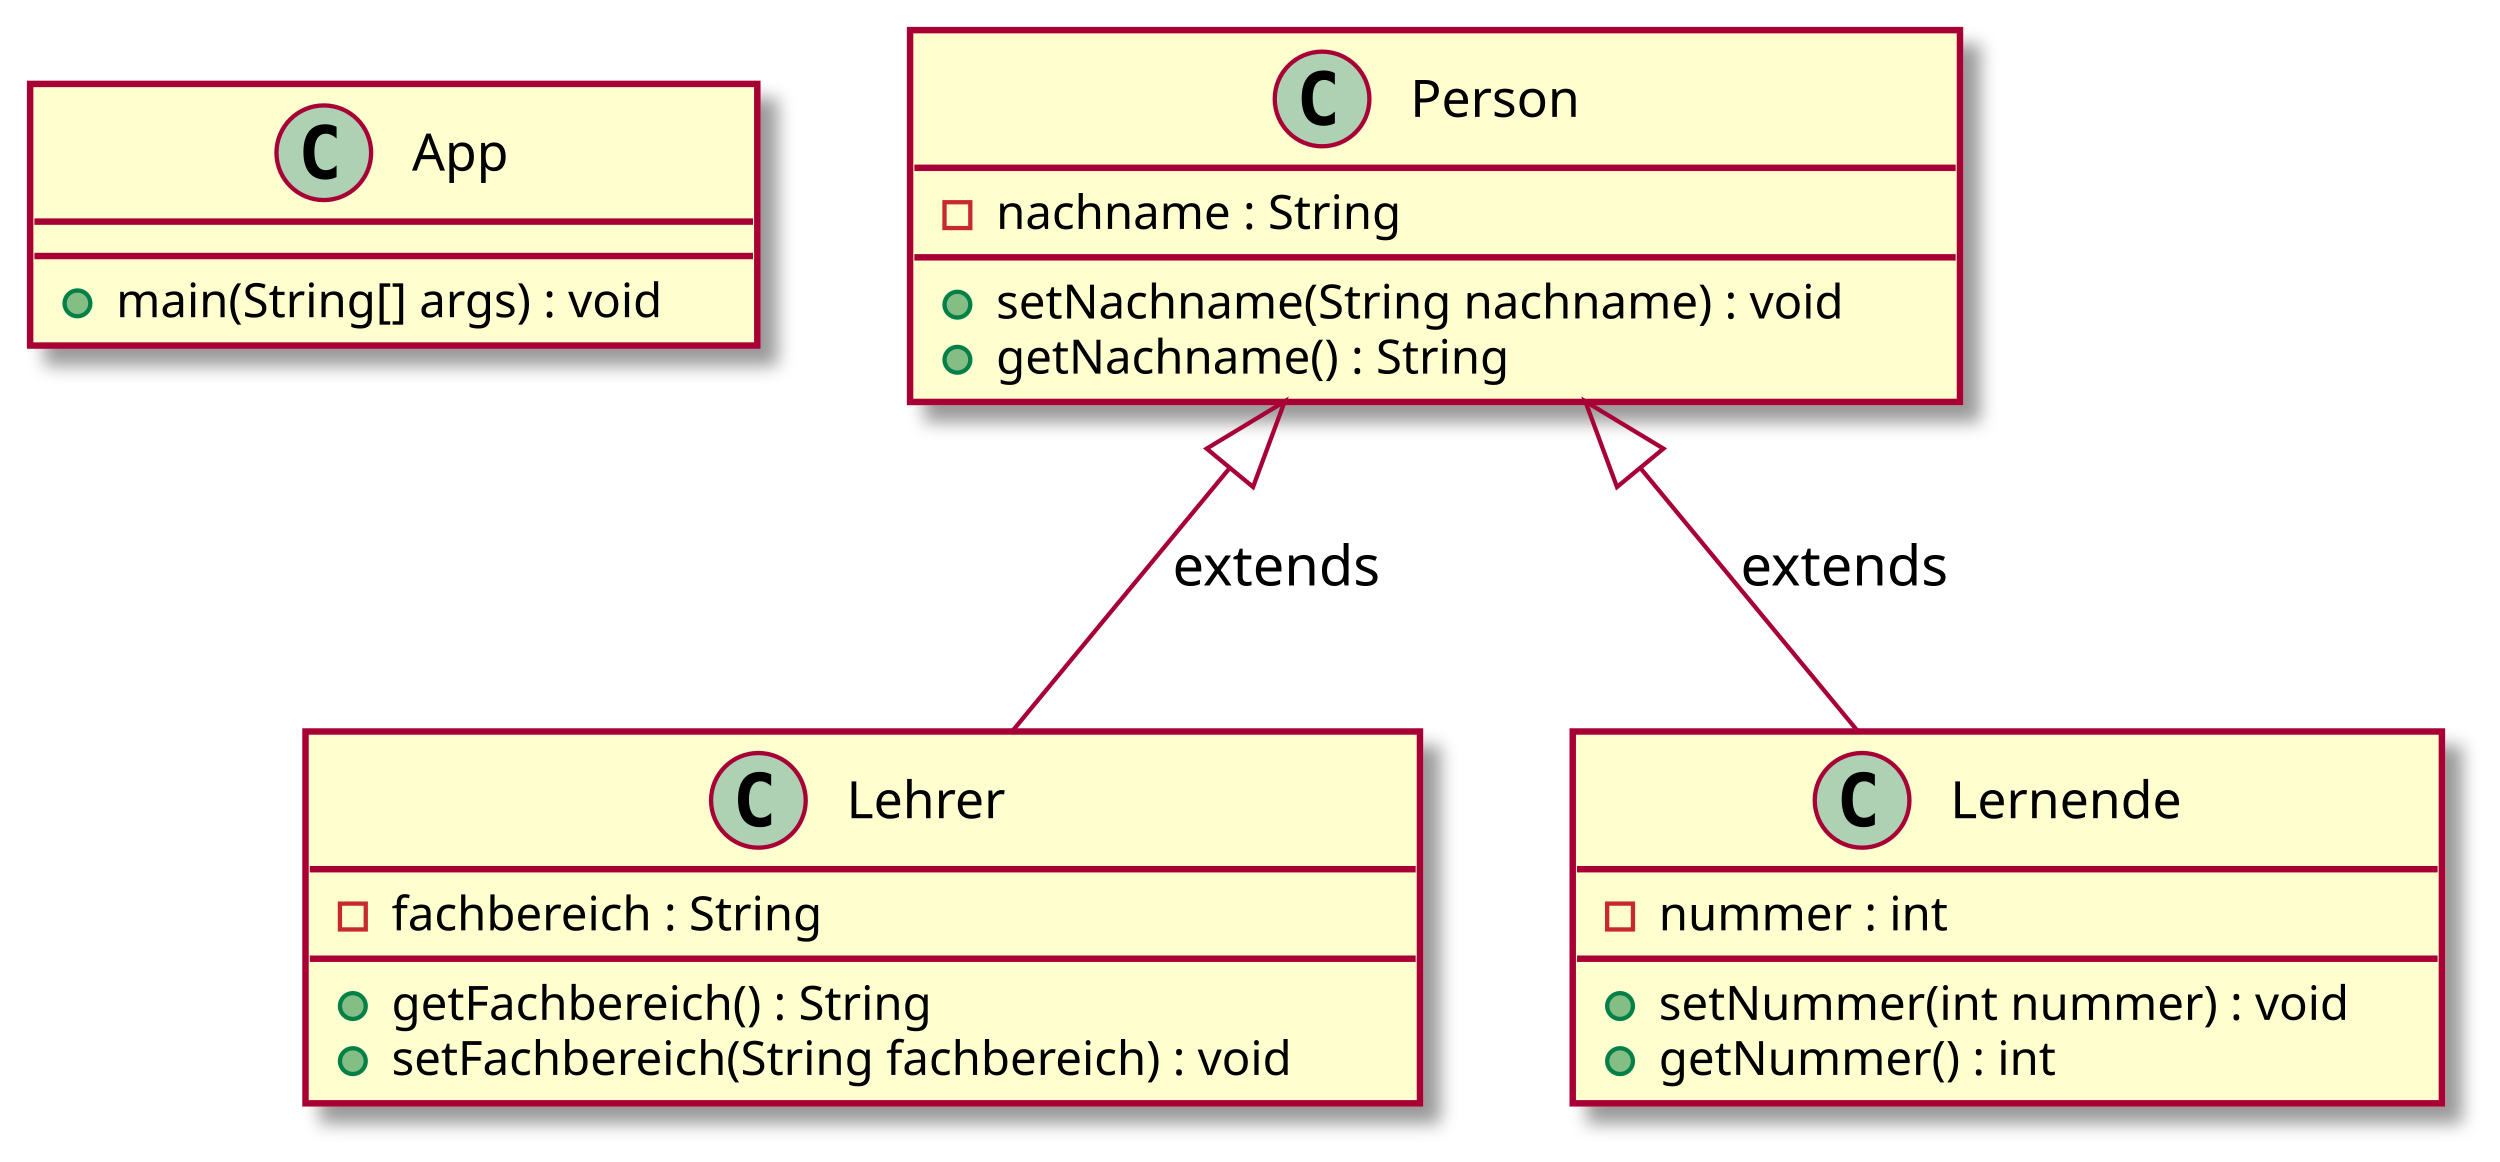
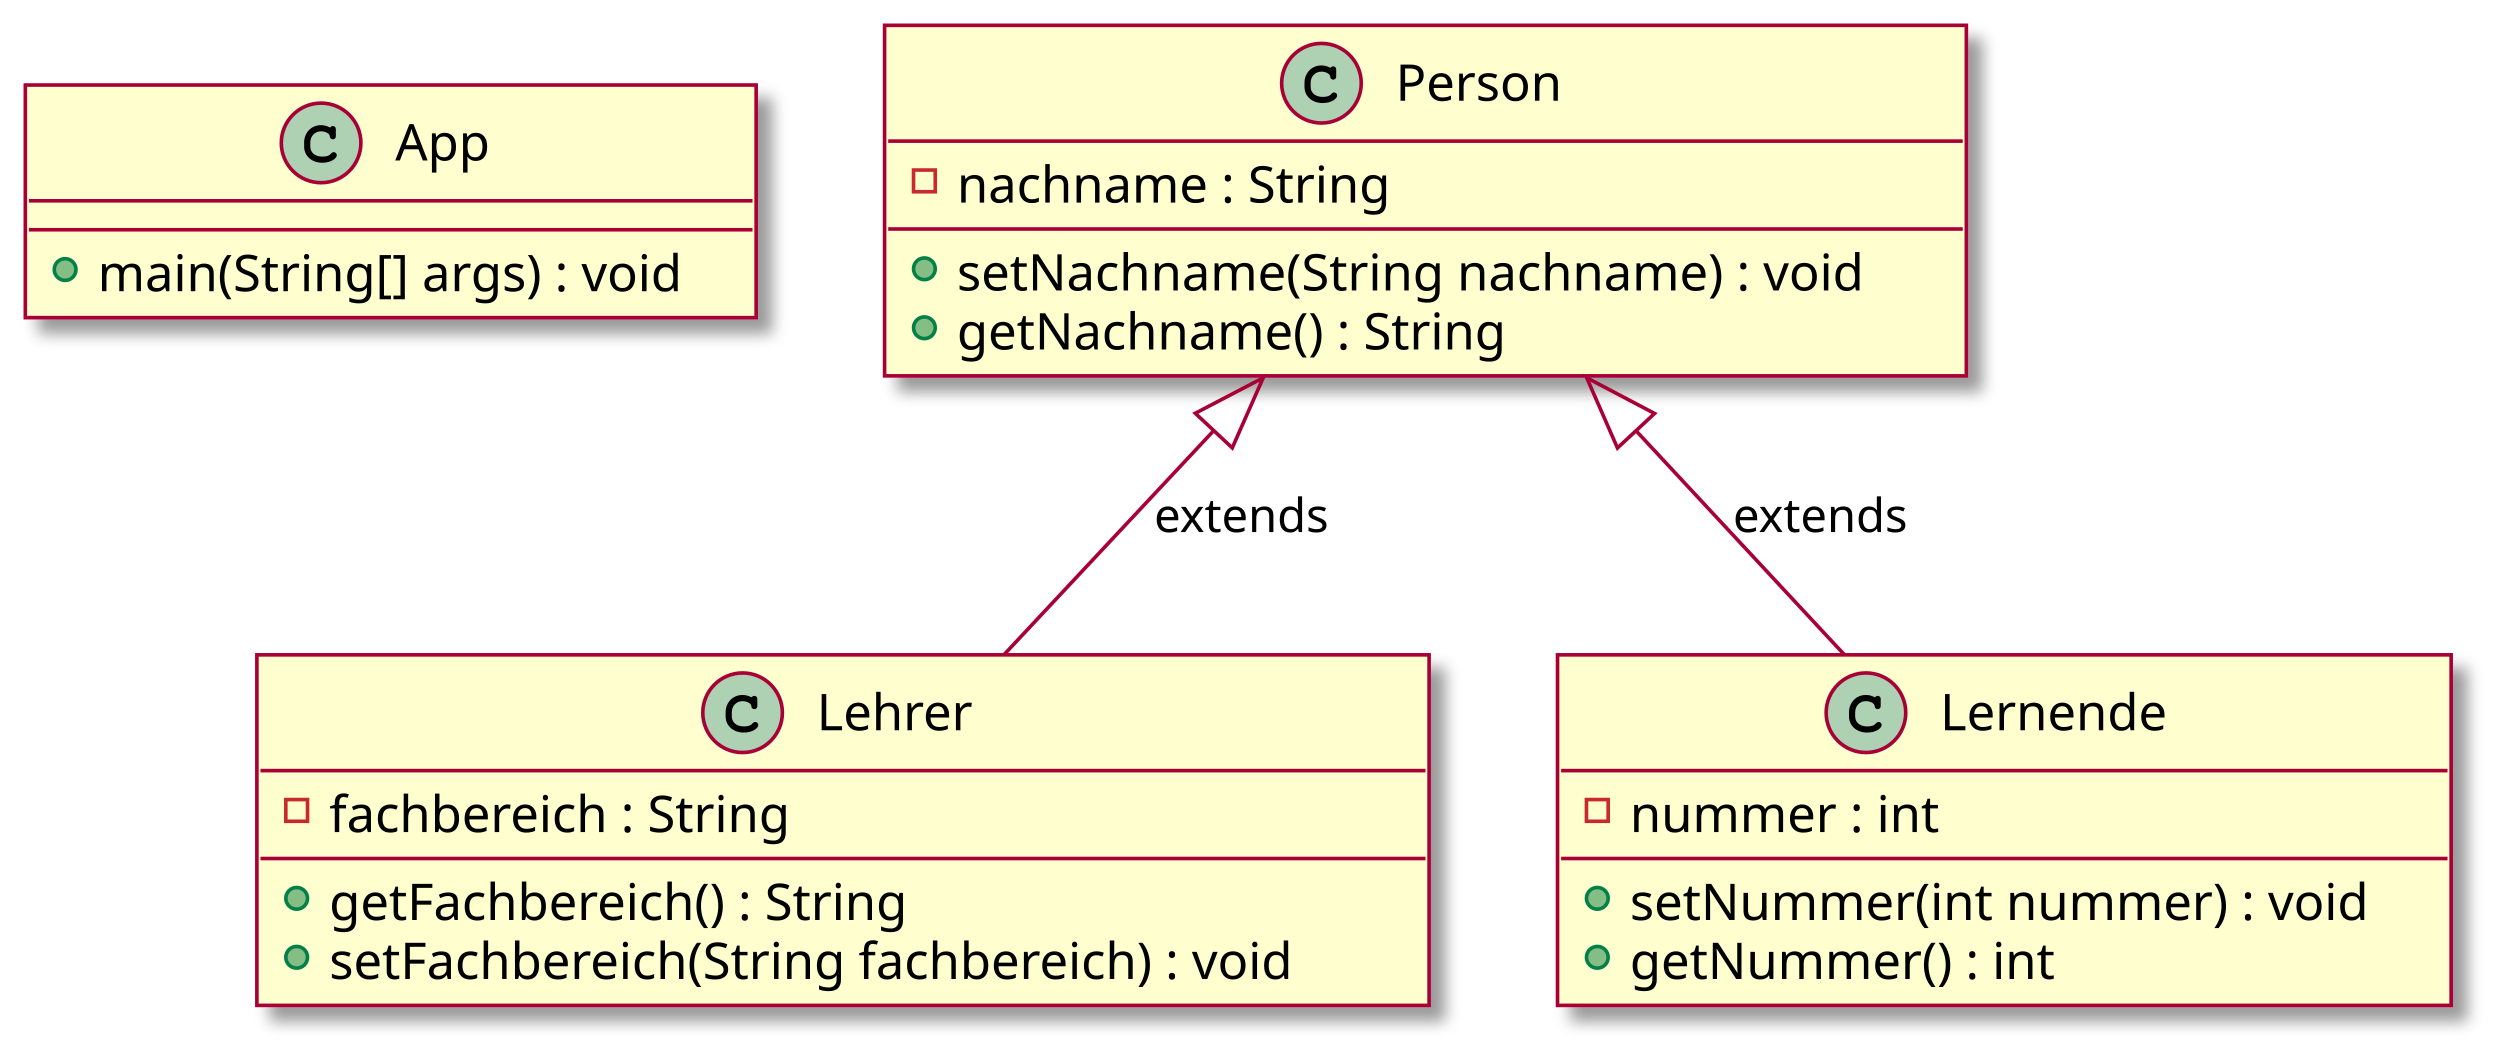
- <svg xmlns="http://www.w3.org/2000/svg" contentScriptType="application/ecmascript" contentStyleType="text/css" height="270px" preserveAspectRatio="none" style="width:581px;height:270px;background:#FFFFFF;" version="1.1" viewBox="0 0 581 270" width="581px" zoomAndPan="magnify">
+ <svg xmlns="http://www.w3.org/2000/svg" contentStyleType="text/css" height="291px" preserveAspectRatio="none" style="width:691px;height:291px;background:#FFFFFF;" version="1.1" viewBox="0 0 691 291" width="691px" zoomAndPan="magnify">
  <defs>
-     <filter height="300%" id="f12wk76aqw6m34" width="300%" x="-1" y="-1">
+     <filter height="300%" id="f1tbvmx82yreq3" width="300%" x="-1" y="-1">
      <feGaussianBlur result="blurOut" stdDeviation="2.0" />
      <feColorMatrix in="blurOut" result="blurOut2" type="matrix" values="0 0 0 0 0 0 0 0 0 0 0 0 0 0 0 0 0 0 .4 0" />
      <feOffset dx="4.0" dy="4.0" in="blurOut2" result="blurOut3" />
      <feBlend in="SourceGraphic" in2="blurOut3" mode="normal" />
    </filter>
  </defs>
  <g>
-     <rect codeLine="1" fill="#FEFECE" filter="url(#f12wk76aqw6m34)" height="60.805" id="App" style="stroke:#A80036;stroke-width:1.5;" width="169" x="7" y="19.5" />
-     <ellipse cx="75.25" cy="35.5" fill="#ADD1B2" rx="11" ry="11" style="stroke:#A80036;stroke-width:1.0;" />
-     <path d="M78.219,41.141 Q77.641,41.438 77,41.578 Q76.359,41.734 75.656,41.734 Q73.156,41.734 71.828,40.094 Q70.516,38.438 70.516,35.312 Q70.516,32.188 71.828,30.531 Q73.156,28.875 75.656,28.875 Q76.359,28.875 77,29.031 Q77.656,29.188 78.219,29.484 L78.219,32.203 Q77.594,31.625 77,31.359 Q76.406,31.078 75.781,31.078 Q74.438,31.078 73.75,32.156 Q73.062,33.219 73.062,35.312 Q73.062,37.406 73.75,38.484 Q74.438,39.547 75.781,39.547 Q76.406,39.547 77,39.281 Q77.594,39 78.219,38.422 L78.219,41.141 Z " fill="#000000" />
-     <text fill="#000000" font-family="sans-serif" font-size="12" lengthAdjust="spacing" textLength="24" x="95.75" y="39.654">App</text>
-     <line style="stroke:#A80036;stroke-width:1.5;" x1="8" x2="175" y1="51.5" y2="51.5" />
-     <line style="stroke:#A80036;stroke-width:1.5;" x1="8" x2="175" y1="59.5" y2="59.5" />
-     <ellipse cx="18" cy="70.5" fill="#84BE84" rx="3" ry="3" style="stroke:#038048;stroke-width:1.0;" />
-     <text fill="#000000" font-family="sans-serif" font-size="11" lengthAdjust="spacing" textLength="143" x="27" y="73.71">main(String[] args) : void</text>
-     <rect codeLine="4" fill="#FEFECE" filter="url(#f12wk76aqw6m34)" height="86.414" id="Person" style="stroke:#A80036;stroke-width:1.5;" width="244" x="211.5" y="7" />
-     <ellipse cx="307.25" cy="23" fill="#ADD1B2" rx="11" ry="11" style="stroke:#A80036;stroke-width:1.0;" />
-     <path d="M310.219,28.641 Q309.641,28.938 309,29.078 Q308.359,29.234 307.656,29.234 Q305.156,29.234 303.828,27.594 Q302.516,25.938 302.516,22.812 Q302.516,19.688 303.828,18.031 Q305.156,16.375 307.656,16.375 Q308.359,16.375 309,16.531 Q309.656,16.688 310.219,16.984 L310.219,19.703 Q309.594,19.125 309,18.859 Q308.406,18.578 307.781,18.578 Q306.438,18.578 305.75,19.656 Q305.062,20.719 305.062,22.812 Q305.062,24.906 305.75,25.984 Q306.438,27.047 307.781,27.047 Q308.406,27.047 309,26.781 Q309.594,26.5 310.219,25.922 L310.219,28.641 Z " fill="#000000" />
-     <text fill="#000000" font-family="sans-serif" font-size="12" lengthAdjust="spacing" textLength="44" x="327.75" y="27.154">Person</text>
-     <line style="stroke:#A80036;stroke-width:1.5;" x1="212.5" x2="454.5" y1="39" y2="39" />
-     <rect fill="none" height="6" style="stroke:#C82930;stroke-width:1.0;" width="6" x="219.5" y="47" />
-     <text fill="#000000" font-family="sans-serif" font-size="11" lengthAdjust="spacing" textLength="105" x="231.5" y="53.21">nachname : String</text>
-     <line style="stroke:#A80036;stroke-width:1.5;" x1="212.5" x2="454.5" y1="59.805" y2="59.805" />
-     <ellipse cx="222.5" cy="70.805" fill="#84BE84" rx="3" ry="3" style="stroke:#038048;stroke-width:1.0;" />
-     <text fill="#000000" font-family="sans-serif" font-size="11" lengthAdjust="spacing" textLength="218" x="231.5" y="74.015">setNachname(String nachname) : void</text>
-     <ellipse cx="222.5" cy="83.609" fill="#84BE84" rx="3" ry="3" style="stroke:#038048;stroke-width:1.0;" />
-     <text fill="#000000" font-family="sans-serif" font-size="11" lengthAdjust="spacing" textLength="132" x="231.5" y="86.82">getNachname() : String</text>
-     <rect codeLine="9" fill="#FEFECE" filter="url(#f12wk76aqw6m34)" height="86.414" id="Lehrer" style="stroke:#A80036;stroke-width:1.5;" width="259" x="71" y="170" />
-     <ellipse cx="176.25" cy="186" fill="#ADD1B2" rx="11" ry="11" style="stroke:#A80036;stroke-width:1.0;" />
-     <path d="M179.219,191.641 Q178.641,191.938 178,192.078 Q177.359,192.234 176.656,192.234 Q174.156,192.234 172.828,190.594 Q171.516,188.938 171.516,185.812 Q171.516,182.688 172.828,181.031 Q174.156,179.375 176.656,179.375 Q177.359,179.375 178,179.531 Q178.656,179.688 179.219,179.984 L179.219,182.703 Q178.594,182.125 178,181.859 Q177.406,181.578 176.781,181.578 Q175.438,181.578 174.75,182.656 Q174.062,183.719 174.062,185.812 Q174.062,187.906 174.75,188.984 Q175.438,190.047 176.781,190.047 Q177.406,190.047 178,189.781 Q178.594,189.5 179.219,188.922 L179.219,191.641 Z " fill="#000000" />
-     <text fill="#000000" font-family="sans-serif" font-size="12" lengthAdjust="spacing" textLength="40" x="196.75" y="190.154">Lehrer</text>
-     <line style="stroke:#A80036;stroke-width:1.5;" x1="72" x2="329" y1="202" y2="202" />
-     <rect fill="none" height="6" style="stroke:#C82930;stroke-width:1.0;" width="6" x="79" y="210" />
-     <text fill="#000000" font-family="sans-serif" font-size="11" lengthAdjust="spacing" textLength="112" x="91" y="216.21">fachbereich : String</text>
-     <line style="stroke:#A80036;stroke-width:1.5;" x1="72" x2="329" y1="222.805" y2="222.805" />
-     <ellipse cx="82" cy="233.805" fill="#84BE84" rx="3" ry="3" style="stroke:#038048;stroke-width:1.0;" />
-     <text fill="#000000" font-family="sans-serif" font-size="11" lengthAdjust="spacing" textLength="140" x="91" y="237.015">getFachbereich() : String</text>
-     <ellipse cx="82" cy="246.609" fill="#84BE84" rx="3" ry="3" style="stroke:#038048;stroke-width:1.0;" />
-     <text fill="#000000" font-family="sans-serif" font-size="11" lengthAdjust="spacing" textLength="233" x="91" y="249.82">setFachbereich(String fachbereich) : void</text>
-     <rect codeLine="14" fill="#FEFECE" filter="url(#f12wk76aqw6m34)" height="86.414" id="Lernende" style="stroke:#A80036;stroke-width:1.5;" width="202" x="365.5" y="170" />
-     <ellipse cx="432.75" cy="186" fill="#ADD1B2" rx="11" ry="11" style="stroke:#A80036;stroke-width:1.0;" />
-     <path d="M435.719,191.641 Q435.141,191.938 434.5,192.078 Q433.859,192.234 433.156,192.234 Q430.656,192.234 429.328,190.594 Q428.016,188.938 428.016,185.812 Q428.016,182.688 429.328,181.031 Q430.656,179.375 433.156,179.375 Q433.859,179.375 434.5,179.531 Q435.156,179.688 435.719,179.984 L435.719,182.703 Q435.094,182.125 434.5,181.859 Q433.906,181.578 433.281,181.578 Q431.938,181.578 431.25,182.656 Q430.562,183.719 430.562,185.812 Q430.562,187.906 431.25,188.984 Q431.938,190.047 433.281,190.047 Q433.906,190.047 434.5,189.781 Q435.094,189.5 435.719,188.922 L435.719,191.641 Z " fill="#000000" />
-     <text fill="#000000" font-family="sans-serif" font-size="12" lengthAdjust="spacing" textLength="59" x="453.25" y="190.154">Lernende</text>
-     <line style="stroke:#A80036;stroke-width:1.5;" x1="366.5" x2="566.5" y1="202" y2="202" />
-     <rect fill="none" height="6" style="stroke:#C82930;stroke-width:1.0;" width="6" x="373.5" y="210" />
-     <text fill="#000000" font-family="sans-serif" font-size="11" lengthAdjust="spacing" textLength="74" x="385.5" y="216.21">nummer : int</text>
-     <line style="stroke:#A80036;stroke-width:1.5;" x1="366.5" x2="566.5" y1="222.805" y2="222.805" />
-     <ellipse cx="376.5" cy="233.805" fill="#84BE84" rx="3" ry="3" style="stroke:#038048;stroke-width:1.0;" />
-     <text fill="#000000" font-family="sans-serif" font-size="11" lengthAdjust="spacing" textLength="176" x="385.5" y="237.015">setNummer(int nummer) : void</text>
-     <ellipse cx="376.5" cy="246.609" fill="#84BE84" rx="3" ry="3" style="stroke:#038048;stroke-width:1.0;" />
-     <text fill="#000000" font-family="sans-serif" font-size="11" lengthAdjust="spacing" textLength="101" x="385.5" y="249.82">getNummer() : int</text>
-     <path codeLine="20" d="M285.64,108.93 C268.97,129.11 250.61,151.35 235.21,169.98 " fill="none" id="Person-backto-Lehrer" style="stroke:#A80036;stroke-width:1.0;" />
-     <polygon fill="none" points="280.42,104.26,298.56,93.3,291.21,113.18,280.42,104.26" style="stroke:#A80036;stroke-width:1.0;" />
-     <text fill="#000000" font-family="sans-serif" font-size="13" lengthAdjust="spacing" textLength="51" x="272.5" y="136.067">extends</text>
-     <path codeLine="21" d="M381.36,108.93 C398.03,129.11 416.39,151.35 431.79,169.98 " fill="none" id="Person-backto-Lernende" style="stroke:#A80036;stroke-width:1.0;" />
-     <polygon fill="none" points="375.79,113.18,368.44,93.3,386.58,104.26,375.79,113.18" style="stroke:#A80036;stroke-width:1.0;" />
-     <text fill="#000000" font-family="sans-serif" font-size="13" lengthAdjust="spacing" textLength="51" x="404.5" y="136.067">extends</text>
+     <g id="elem_App">
+       <rect codeLine="2" fill="#FEFECE" filter="url(#f1tbvmx82yreq3)" height="64.297" id="App" style="stroke:#A80036;stroke-width:1.0;" width="202" x="7" y="23.5" />
+       <ellipse cx="88.75" cy="39.5" fill="#ADD1B2" rx="11" ry="11" style="stroke:#A80036;stroke-width:1.0;" />
+       <path d="M91.094,35.172 C90.156,34.734 89.562,34.594 88.688,34.594 C86.062,34.594 84.062,36.672 84.062,39.391 L84.062,40.516 C84.062,43.094 86.172,44.984 89.062,44.984 C90.281,44.984 91.438,44.688 92.188,44.141 C92.766,43.734 93.094,43.281 93.094,42.891 C93.094,42.438 92.703,42.047 92.234,42.047 C92.016,42.047 91.812,42.125 91.625,42.312 C91.172,42.797 91.172,42.797 90.984,42.891 C90.562,43.156 89.875,43.281 89.109,43.281 C87.062,43.281 85.766,42.188 85.766,40.484 L85.766,39.391 C85.766,37.609 87.016,36.297 88.75,36.297 C89.328,36.297 89.938,36.453 90.406,36.703 C90.891,36.984 91.062,37.203 91.156,37.609 C91.219,38.016 91.25,38.141 91.391,38.266 C91.531,38.406 91.766,38.516 91.984,38.516 C92.25,38.516 92.516,38.375 92.688,38.156 C92.797,38 92.828,37.812 92.828,37.391 L92.828,35.969 C92.828,35.531 92.812,35.406 92.719,35.25 C92.562,34.984 92.281,34.844 91.984,34.844 C91.688,34.844 91.484,34.938 91.266,35.25 L91.094,35.172 Z " fill="#000000" />
+       <text fill="#000000" font-family="sans-serif" font-size="14" lengthAdjust="spacing" textLength="30" x="109.25" y="44.347">App</text>
+       <line style="stroke:#A80036;stroke-width:1.0;" x1="8" x2="208" y1="55.5" y2="55.5" />
+       <line style="stroke:#A80036;stroke-width:1.0;" x1="8" x2="208" y1="63.5" y2="63.5" />
+       <ellipse cx="18" cy="74.5" fill="#84BE84" rx="3" ry="3" style="stroke:#038048;stroke-width:1.0;" />
+       <text fill="#000000" font-family="sans-serif" font-size="14" lengthAdjust="spacing" textLength="176" x="27" y="80.495">main(String[] args) : void</text>
+     </g>
+     <g id="elem_Person">
+       <rect codeLine="5" fill="#FEFECE" filter="url(#f1tbvmx82yreq3)" height="96.891" id="Person" style="stroke:#A80036;stroke-width:1.0;" width="299" x="244.5" y="7" />
+       <ellipse cx="365.25" cy="23" fill="#ADD1B2" rx="11" ry="11" style="stroke:#A80036;stroke-width:1.0;" />
+       <path d="M367.594,18.672 C366.656,18.234 366.062,18.094 365.188,18.094 C362.562,18.094 360.562,20.172 360.562,22.891 L360.562,24.016 C360.562,26.594 362.672,28.484 365.562,28.484 C366.781,28.484 367.938,28.188 368.688,27.641 C369.266,27.234 369.594,26.781 369.594,26.391 C369.594,25.938 369.203,25.547 368.734,25.547 C368.516,25.547 368.312,25.625 368.125,25.812 C367.672,26.297 367.672,26.297 367.484,26.391 C367.062,26.656 366.375,26.781 365.609,26.781 C363.562,26.781 362.266,25.688 362.266,23.984 L362.266,22.891 C362.266,21.109 363.516,19.797 365.25,19.797 C365.828,19.797 366.438,19.953 366.906,20.203 C367.391,20.484 367.562,20.703 367.656,21.109 C367.719,21.516 367.75,21.641 367.891,21.766 C368.031,21.906 368.266,22.016 368.484,22.016 C368.75,22.016 369.016,21.875 369.188,21.656 C369.297,21.5 369.328,21.312 369.328,20.891 L369.328,19.469 C369.328,19.031 369.312,18.906 369.219,18.75 C369.062,18.484 368.781,18.344 368.484,18.344 C368.188,18.344 367.984,18.438 367.766,18.75 L367.594,18.672 Z " fill="#000000" />
+       <text fill="#000000" font-family="sans-serif" font-size="14" lengthAdjust="spacing" textLength="49" x="385.75" y="27.847">Person</text>
+       <line style="stroke:#A80036;stroke-width:1.0;" x1="245.5" x2="542.5" y1="39" y2="39" />
+       <rect fill="none" height="6" style="stroke:#C82930;stroke-width:1.0;" width="6" x="252.5" y="47" />
+       <text fill="#000000" font-family="sans-serif" font-size="14" lengthAdjust="spacing" textLength="131" x="264.5" y="55.995">nachname : String</text>
+       <line style="stroke:#A80036;stroke-width:1.0;" x1="245.5" x2="542.5" y1="63.297" y2="63.297" />
+       <ellipse cx="255.5" cy="74.297" fill="#84BE84" rx="3" ry="3" style="stroke:#038048;stroke-width:1.0;" />
+       <text fill="#000000" font-family="sans-serif" font-size="14" lengthAdjust="spacing" textLength="273" x="264.5" y="80.292">setNachname(String nachname) : void</text>
+       <ellipse cx="255.5" cy="90.594" fill="#84BE84" rx="3" ry="3" style="stroke:#038048;stroke-width:1.0;" />
+       <text fill="#000000" font-family="sans-serif" font-size="14" lengthAdjust="spacing" textLength="167" x="264.5" y="96.589">getNachname() : String</text>
+     </g>
+     <g id="elem_Lehrer">
+       <rect codeLine="10" fill="#FEFECE" filter="url(#f1tbvmx82yreq3)" height="96.891" id="Lehrer" style="stroke:#A80036;stroke-width:1.0;" width="324" x="71" y="181" />
+       <ellipse cx="205.25" cy="197" fill="#ADD1B2" rx="11" ry="11" style="stroke:#A80036;stroke-width:1.0;" />
+       <path d="M207.594,192.672 C206.656,192.234 206.062,192.094 205.188,192.094 C202.562,192.094 200.562,194.172 200.562,196.891 L200.562,198.016 C200.562,200.594 202.672,202.484 205.562,202.484 C206.781,202.484 207.938,202.188 208.688,201.641 C209.266,201.234 209.594,200.781 209.594,200.391 C209.594,199.938 209.203,199.547 208.734,199.547 C208.516,199.547 208.312,199.625 208.125,199.812 C207.672,200.297 207.672,200.297 207.484,200.391 C207.062,200.656 206.375,200.781 205.609,200.781 C203.562,200.781 202.266,199.688 202.266,197.984 L202.266,196.891 C202.266,195.109 203.516,193.797 205.25,193.797 C205.828,193.797 206.438,193.953 206.906,194.203 C207.391,194.484 207.562,194.703 207.656,195.109 C207.719,195.516 207.75,195.641 207.891,195.766 C208.031,195.906 208.266,196.016 208.484,196.016 C208.75,196.016 209.016,195.875 209.188,195.656 C209.297,195.5 209.328,195.312 209.328,194.891 L209.328,193.469 C209.328,193.031 209.312,192.906 209.219,192.75 C209.062,192.484 208.781,192.344 208.484,192.344 C208.188,192.344 207.984,192.438 207.766,192.75 L207.594,192.672 Z " fill="#000000" />
+       <text fill="#000000" font-family="sans-serif" font-size="14" lengthAdjust="spacing" textLength="47" x="225.75" y="201.847">Lehrer</text>
+       <line style="stroke:#A80036;stroke-width:1.0;" x1="72" x2="394" y1="213" y2="213" />
+       <rect fill="none" height="6" style="stroke:#C82930;stroke-width:1.0;" width="6" x="79" y="221" />
+       <text fill="#000000" font-family="sans-serif" font-size="14" lengthAdjust="spacing" textLength="143" x="91" y="229.995">fachbereich : String</text>
+       <line style="stroke:#A80036;stroke-width:1.0;" x1="72" x2="394" y1="237.297" y2="237.297" />
+       <ellipse cx="82" cy="248.297" fill="#84BE84" rx="3" ry="3" style="stroke:#038048;stroke-width:1.0;" />
+       <text fill="#000000" font-family="sans-serif" font-size="14" lengthAdjust="spacing" textLength="180" x="91" y="254.292">getFachbereich() : String</text>
+       <ellipse cx="82" cy="264.594" fill="#84BE84" rx="3" ry="3" style="stroke:#038048;stroke-width:1.0;" />
+       <text fill="#000000" font-family="sans-serif" font-size="14" lengthAdjust="spacing" textLength="298" x="91" y="270.589">setFachbereich(String fachbereich) : void</text>
+     </g>
+     <g id="elem_Lernende">
+       <rect codeLine="15" fill="#FEFECE" filter="url(#f1tbvmx82yreq3)" height="96.891" id="Lernende" style="stroke:#A80036;stroke-width:1.0;" width="247" x="430.5" y="181" />
+       <ellipse cx="515.75" cy="197" fill="#ADD1B2" rx="11" ry="11" style="stroke:#A80036;stroke-width:1.0;" />
+       <path d="M518.094,192.672 C517.156,192.234 516.562,192.094 515.688,192.094 C513.062,192.094 511.062,194.172 511.062,196.891 L511.062,198.016 C511.062,200.594 513.172,202.484 516.062,202.484 C517.281,202.484 518.438,202.188 519.188,201.641 C519.766,201.234 520.094,200.781 520.094,200.391 C520.094,199.938 519.703,199.547 519.234,199.547 C519.016,199.547 518.812,199.625 518.625,199.812 C518.172,200.297 518.172,200.297 517.984,200.391 C517.562,200.656 516.875,200.781 516.109,200.781 C514.062,200.781 512.766,199.688 512.766,197.984 L512.766,196.891 C512.766,195.109 514.016,193.797 515.75,193.797 C516.328,193.797 516.938,193.953 517.406,194.203 C517.891,194.484 518.062,194.703 518.156,195.109 C518.219,195.516 518.25,195.641 518.391,195.766 C518.531,195.906 518.766,196.016 518.984,196.016 C519.25,196.016 519.516,195.875 519.688,195.656 C519.797,195.5 519.828,195.312 519.828,194.891 L519.828,193.469 C519.828,193.031 519.812,192.906 519.719,192.75 C519.562,192.484 519.281,192.344 518.984,192.344 C518.688,192.344 518.484,192.438 518.266,192.75 L518.094,192.672 Z " fill="#000000" />
+       <text fill="#000000" font-family="sans-serif" font-size="14" lengthAdjust="spacing" textLength="68" x="536.25" y="201.847">Lernende</text>
+       <line style="stroke:#A80036;stroke-width:1.0;" x1="431.5" x2="676.5" y1="213" y2="213" />
+       <rect fill="none" height="6" style="stroke:#C82930;stroke-width:1.0;" width="6" x="438.5" y="221" />
+       <text fill="#000000" font-family="sans-serif" font-size="14" lengthAdjust="spacing" textLength="93" x="450.5" y="229.995">nummer : int</text>
+       <line style="stroke:#A80036;stroke-width:1.0;" x1="431.5" x2="676.5" y1="237.297" y2="237.297" />
+       <ellipse cx="441.5" cy="248.297" fill="#84BE84" rx="3" ry="3" style="stroke:#038048;stroke-width:1.0;" />
+       <text fill="#000000" font-family="sans-serif" font-size="14" lengthAdjust="spacing" textLength="221" x="450.5" y="254.292">setNummer(int nummer) : void</text>
+       <ellipse cx="441.5" cy="264.594" fill="#84BE84" rx="3" ry="3" style="stroke:#038048;stroke-width:1.0;" />
+       <text fill="#000000" font-family="sans-serif" font-size="14" lengthAdjust="spacing" textLength="129" x="450.5" y="270.589">getNummer() : int</text>
+     </g>
+     <g id="link_Person_Lehrer">
+       <path codeLine="21" d="M335.333,119.175 C316.28,139.53 295.462,161.77 277.607,180.845 " fill="none" id="Person-backto-Lehrer" style="stroke:#A80036;stroke-width:1.0;" />
+       <polygon fill="none" points="330.374,114.229,349.153,104.412,340.595,123.797,330.374,114.229" style="stroke:#A80036;stroke-width:1.0;" />
+       <text fill="#000000" font-family="sans-serif" font-size="13" lengthAdjust="spacing" textLength="52" x="319" y="147.067">extends</text>
+     </g>
+     <g id="link_Person_Lernende">
+       <path codeLine="22" d="M452.302,119.175 C471.237,139.53 491.926,161.77 509.67,180.845 " fill="none" id="Person-backto-Lernende" style="stroke:#A80036;stroke-width:1.0;" />
+       <polygon fill="none" points="447.066,123.823,438.569,104.412,457.316,114.288,447.066,123.823" style="stroke:#A80036;stroke-width:1.0;" />
+       <text fill="#000000" font-family="sans-serif" font-size="13" lengthAdjust="spacing" textLength="52" x="479" y="147.067">extends</text>
+     </g>
  </g>
</svg>
